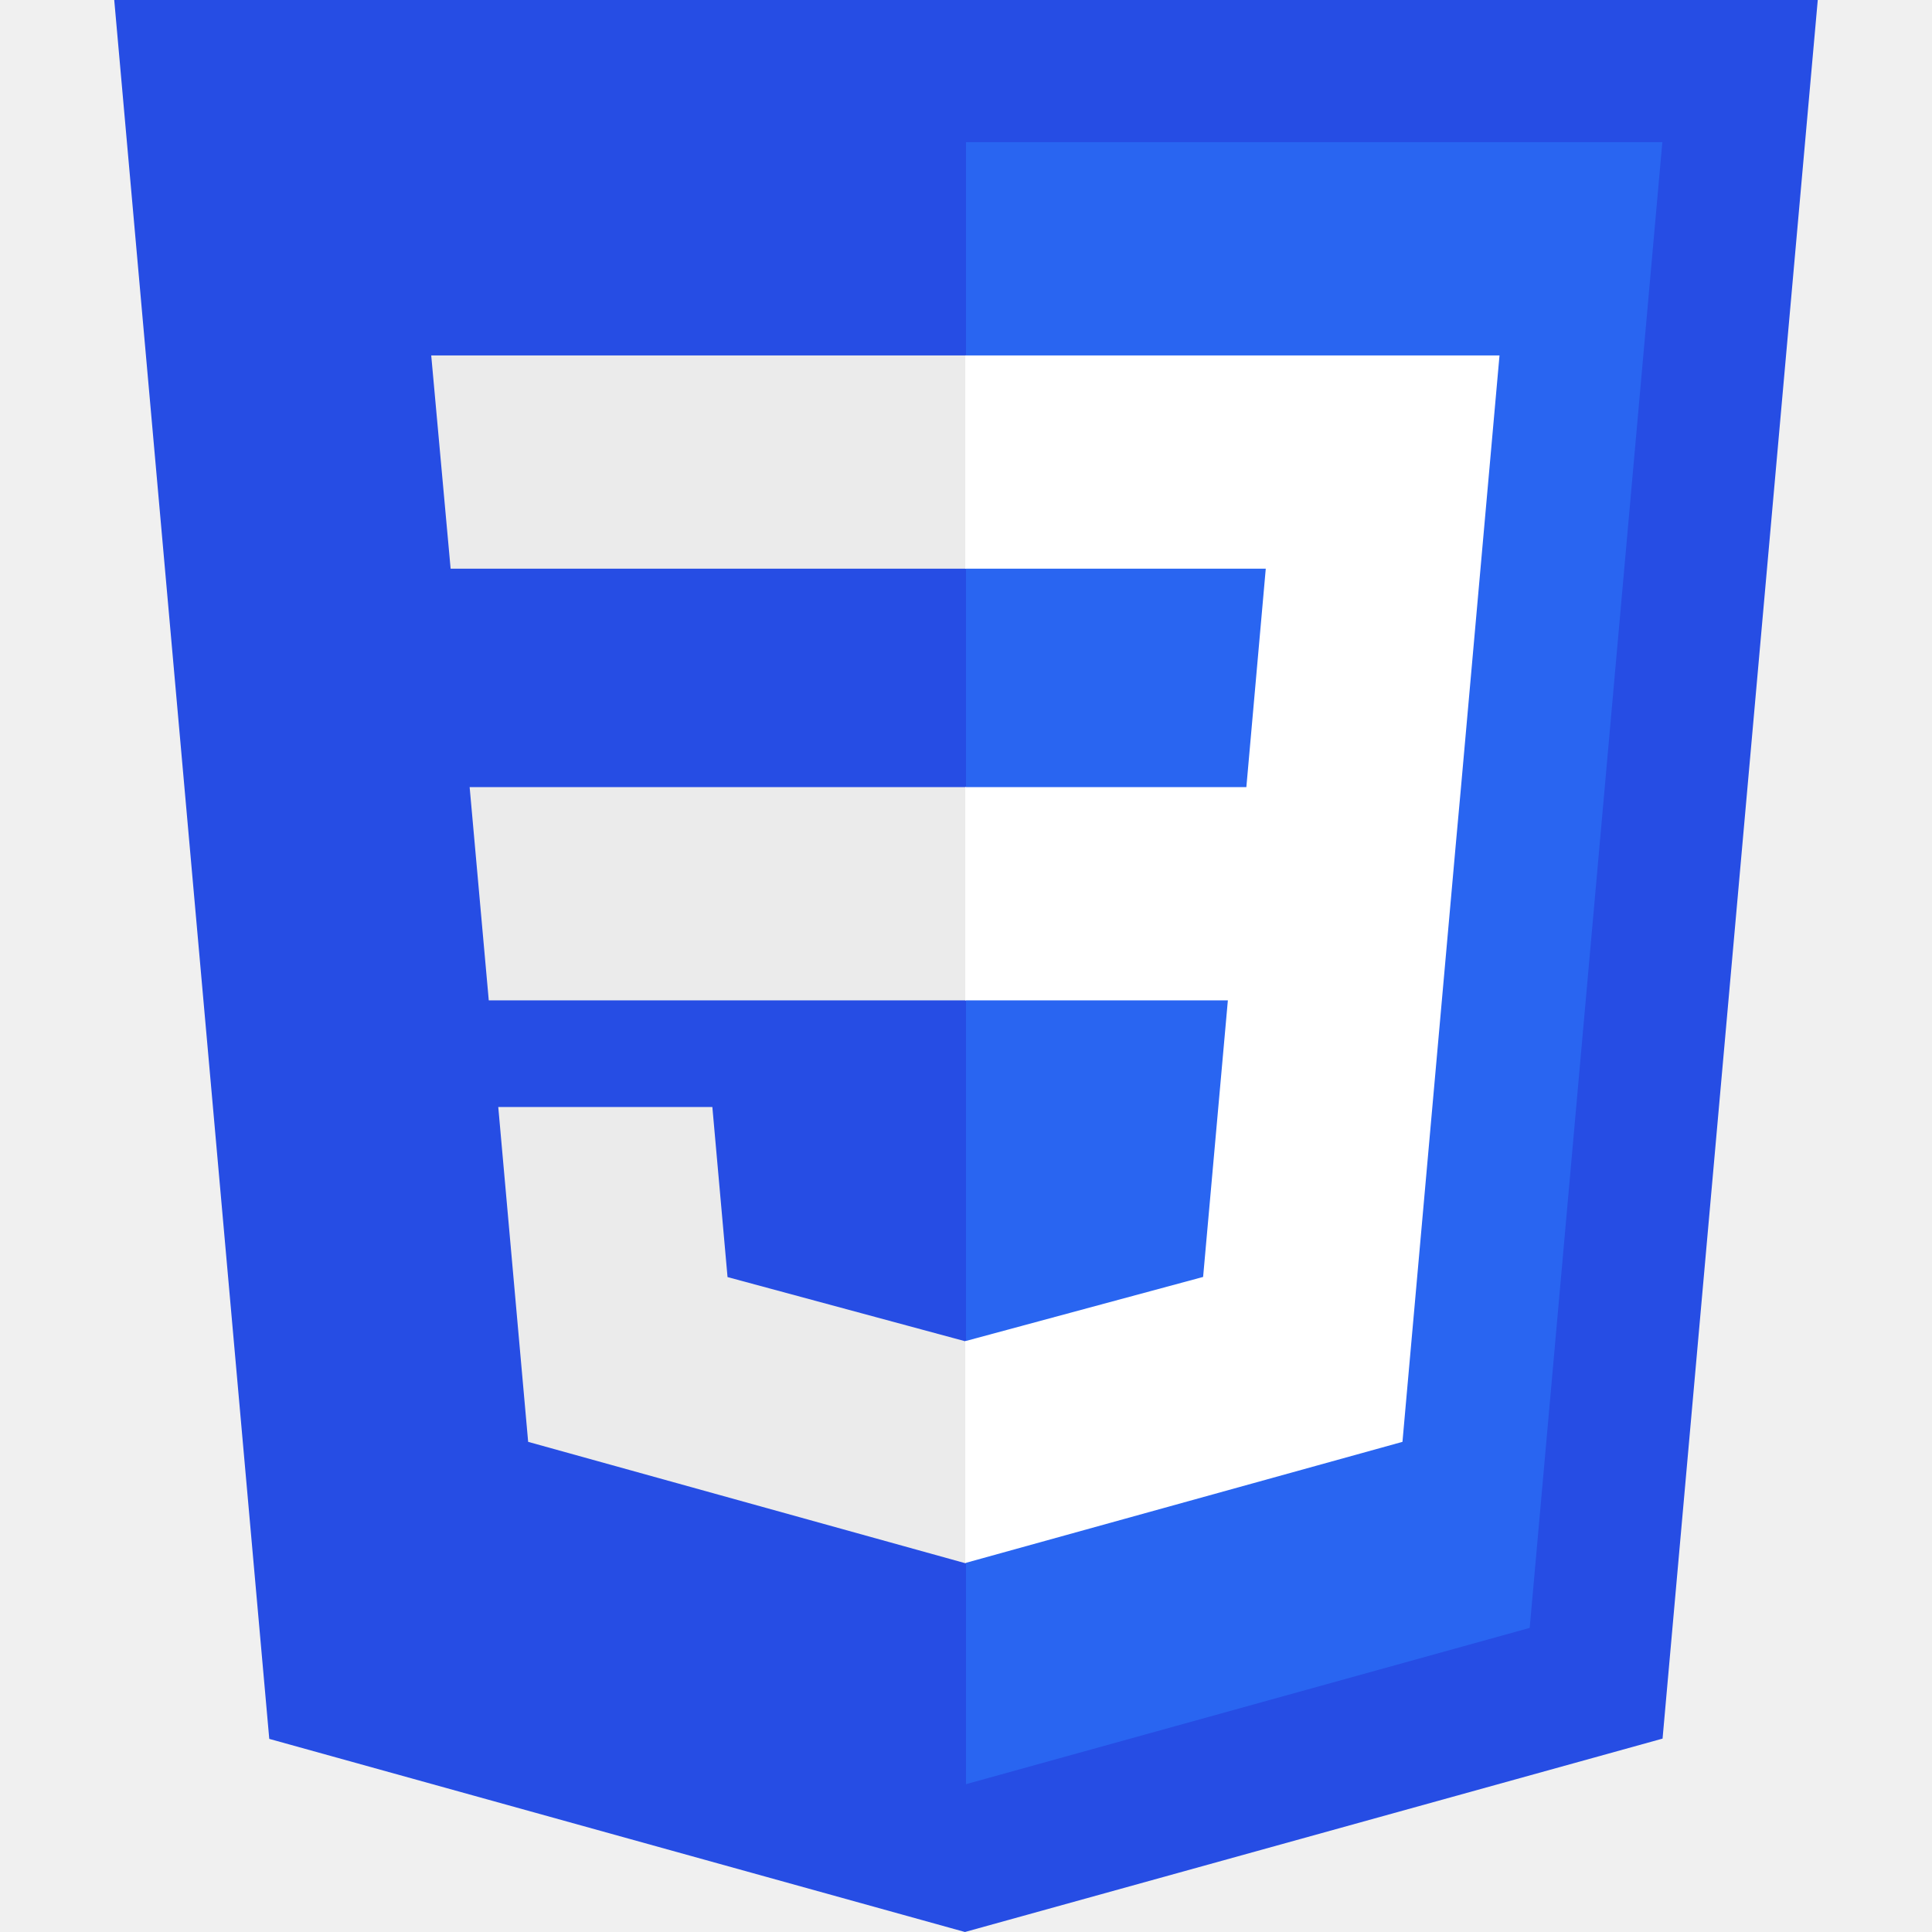
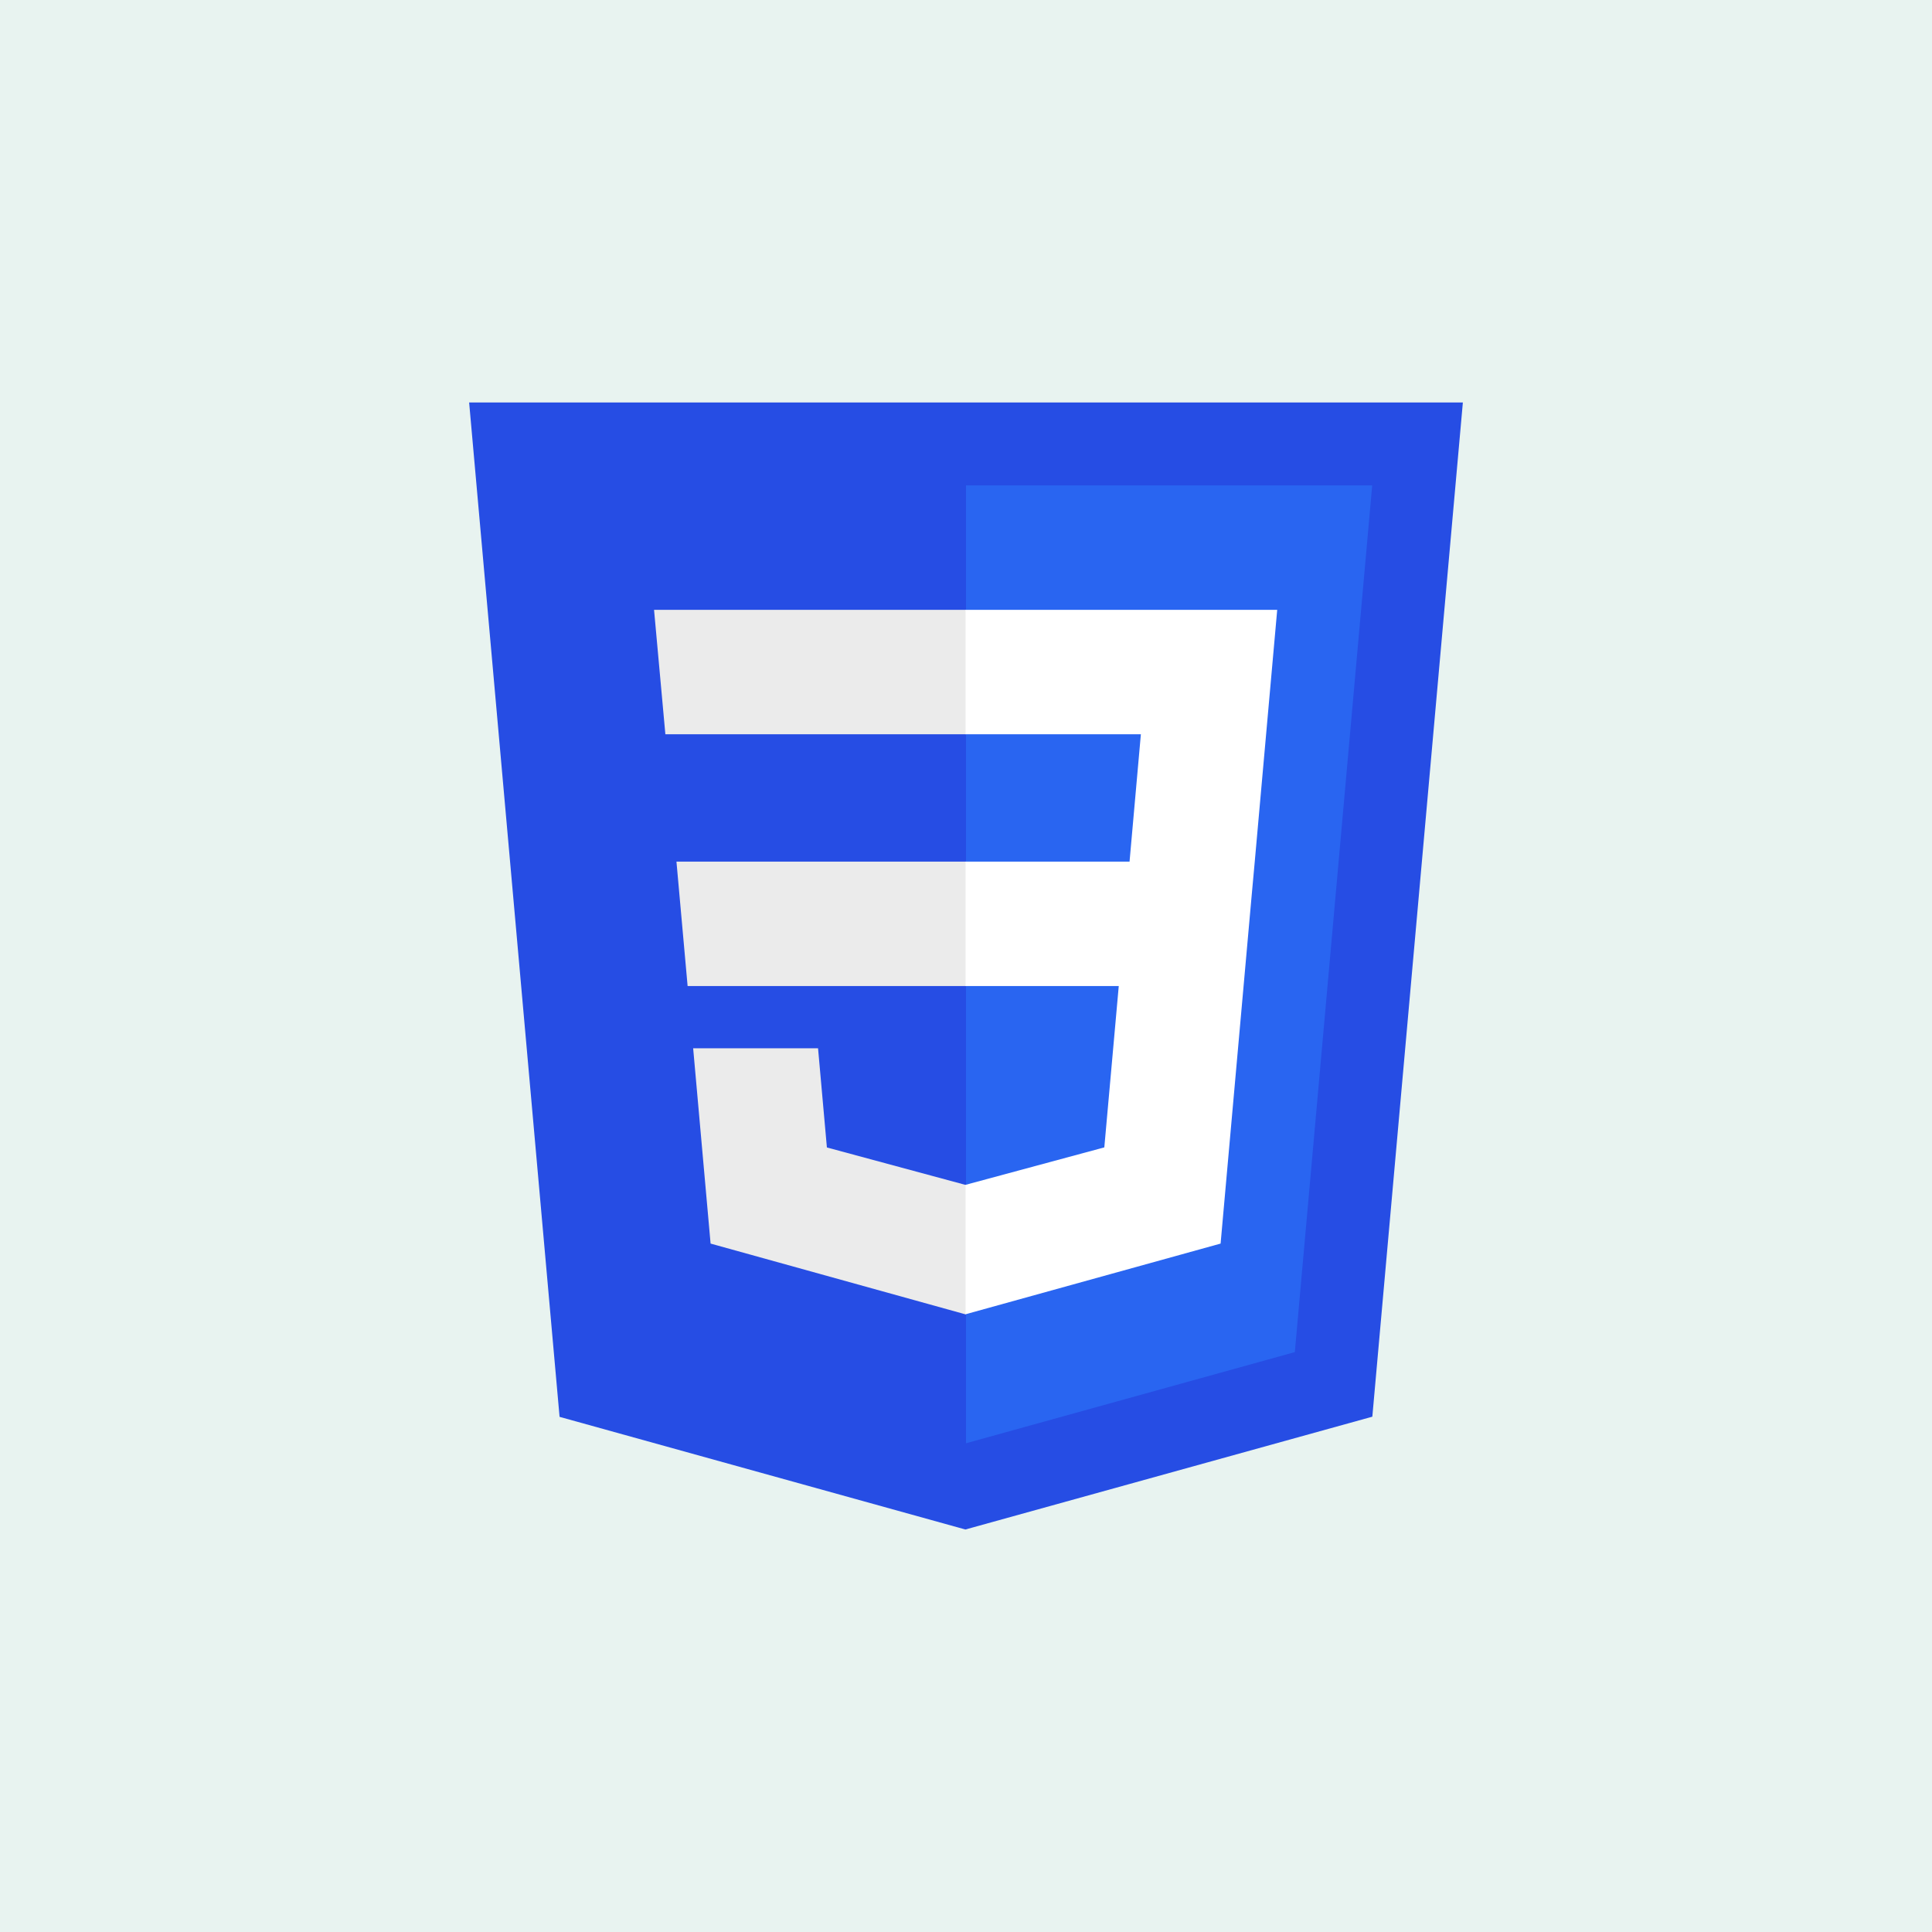
- <svg xmlns="http://www.w3.org/2000/svg" width="70" height="70" viewBox="0 0 70 70" fill="none">
-   <path d="M9.756 63.003L4.139 0H65.861L60.238 62.993L34.962 70L9.756 63.003Z" fill="#264DE4" />
-   <path d="M55.424 58.982L60.23 5.151H35V64.644L55.424 58.982Z" fill="#2965F1" />
-   <path d="M17.016 28.518L17.709 36.245H35V28.518H17.016ZM16.327 20.605H35V12.878H15.624L16.327 20.605ZM35 48.586L34.966 48.595L26.36 46.271L25.81 40.109H18.053L19.136 52.241L34.964 56.635L35 56.625V48.586Z" fill="#EBEBEB" />
-   <path d="M34.973 28.518V36.245H44.488L43.591 46.266L34.973 48.592V56.631L50.814 52.241L50.93 50.936L52.746 30.593L52.935 28.518L54.33 12.878H34.973V20.605H45.861L45.158 28.518H34.973Z" fill="white" />
+ <svg xmlns="http://www.w3.org/2000/svg" width="120" height="120" viewBox="20 162 120 120" fill="none">
+   <rect width="120" height="120" transform="matrix(-1 0 0 1 140 162)" fill="#E8F3F0" />
+   <path d="M54.756 250.003L49.139 187H110.861L105.238 249.993L79.962 257L54.756 250.003Z" fill="#264DE4" />
+   <path d="M100.424 245.982L105.23 192.151H80V251.644L100.424 245.982Z" fill="#2965F1" />
+   <path d="M62.016 215.518L62.709 223.245H80V215.518H62.016ZM61.327 207.605H80V199.878H60.624L61.327 207.605ZM80 235.586L79.966 235.595L71.36 233.271L70.81 227.109H63.053L64.136 239.241L79.964 243.635L80 243.625V235.586Z" fill="#EBEBEB" />
+   <path d="M79.973 215.518V223.245H89.488L88.591 233.266L79.973 235.592V243.631L95.814 239.241L95.93 237.936L97.746 217.593L97.935 215.518L99.33 199.878H79.973V207.605H90.862L90.158 215.518H79.973Z" fill="white" />
+   <defs />
</svg>
